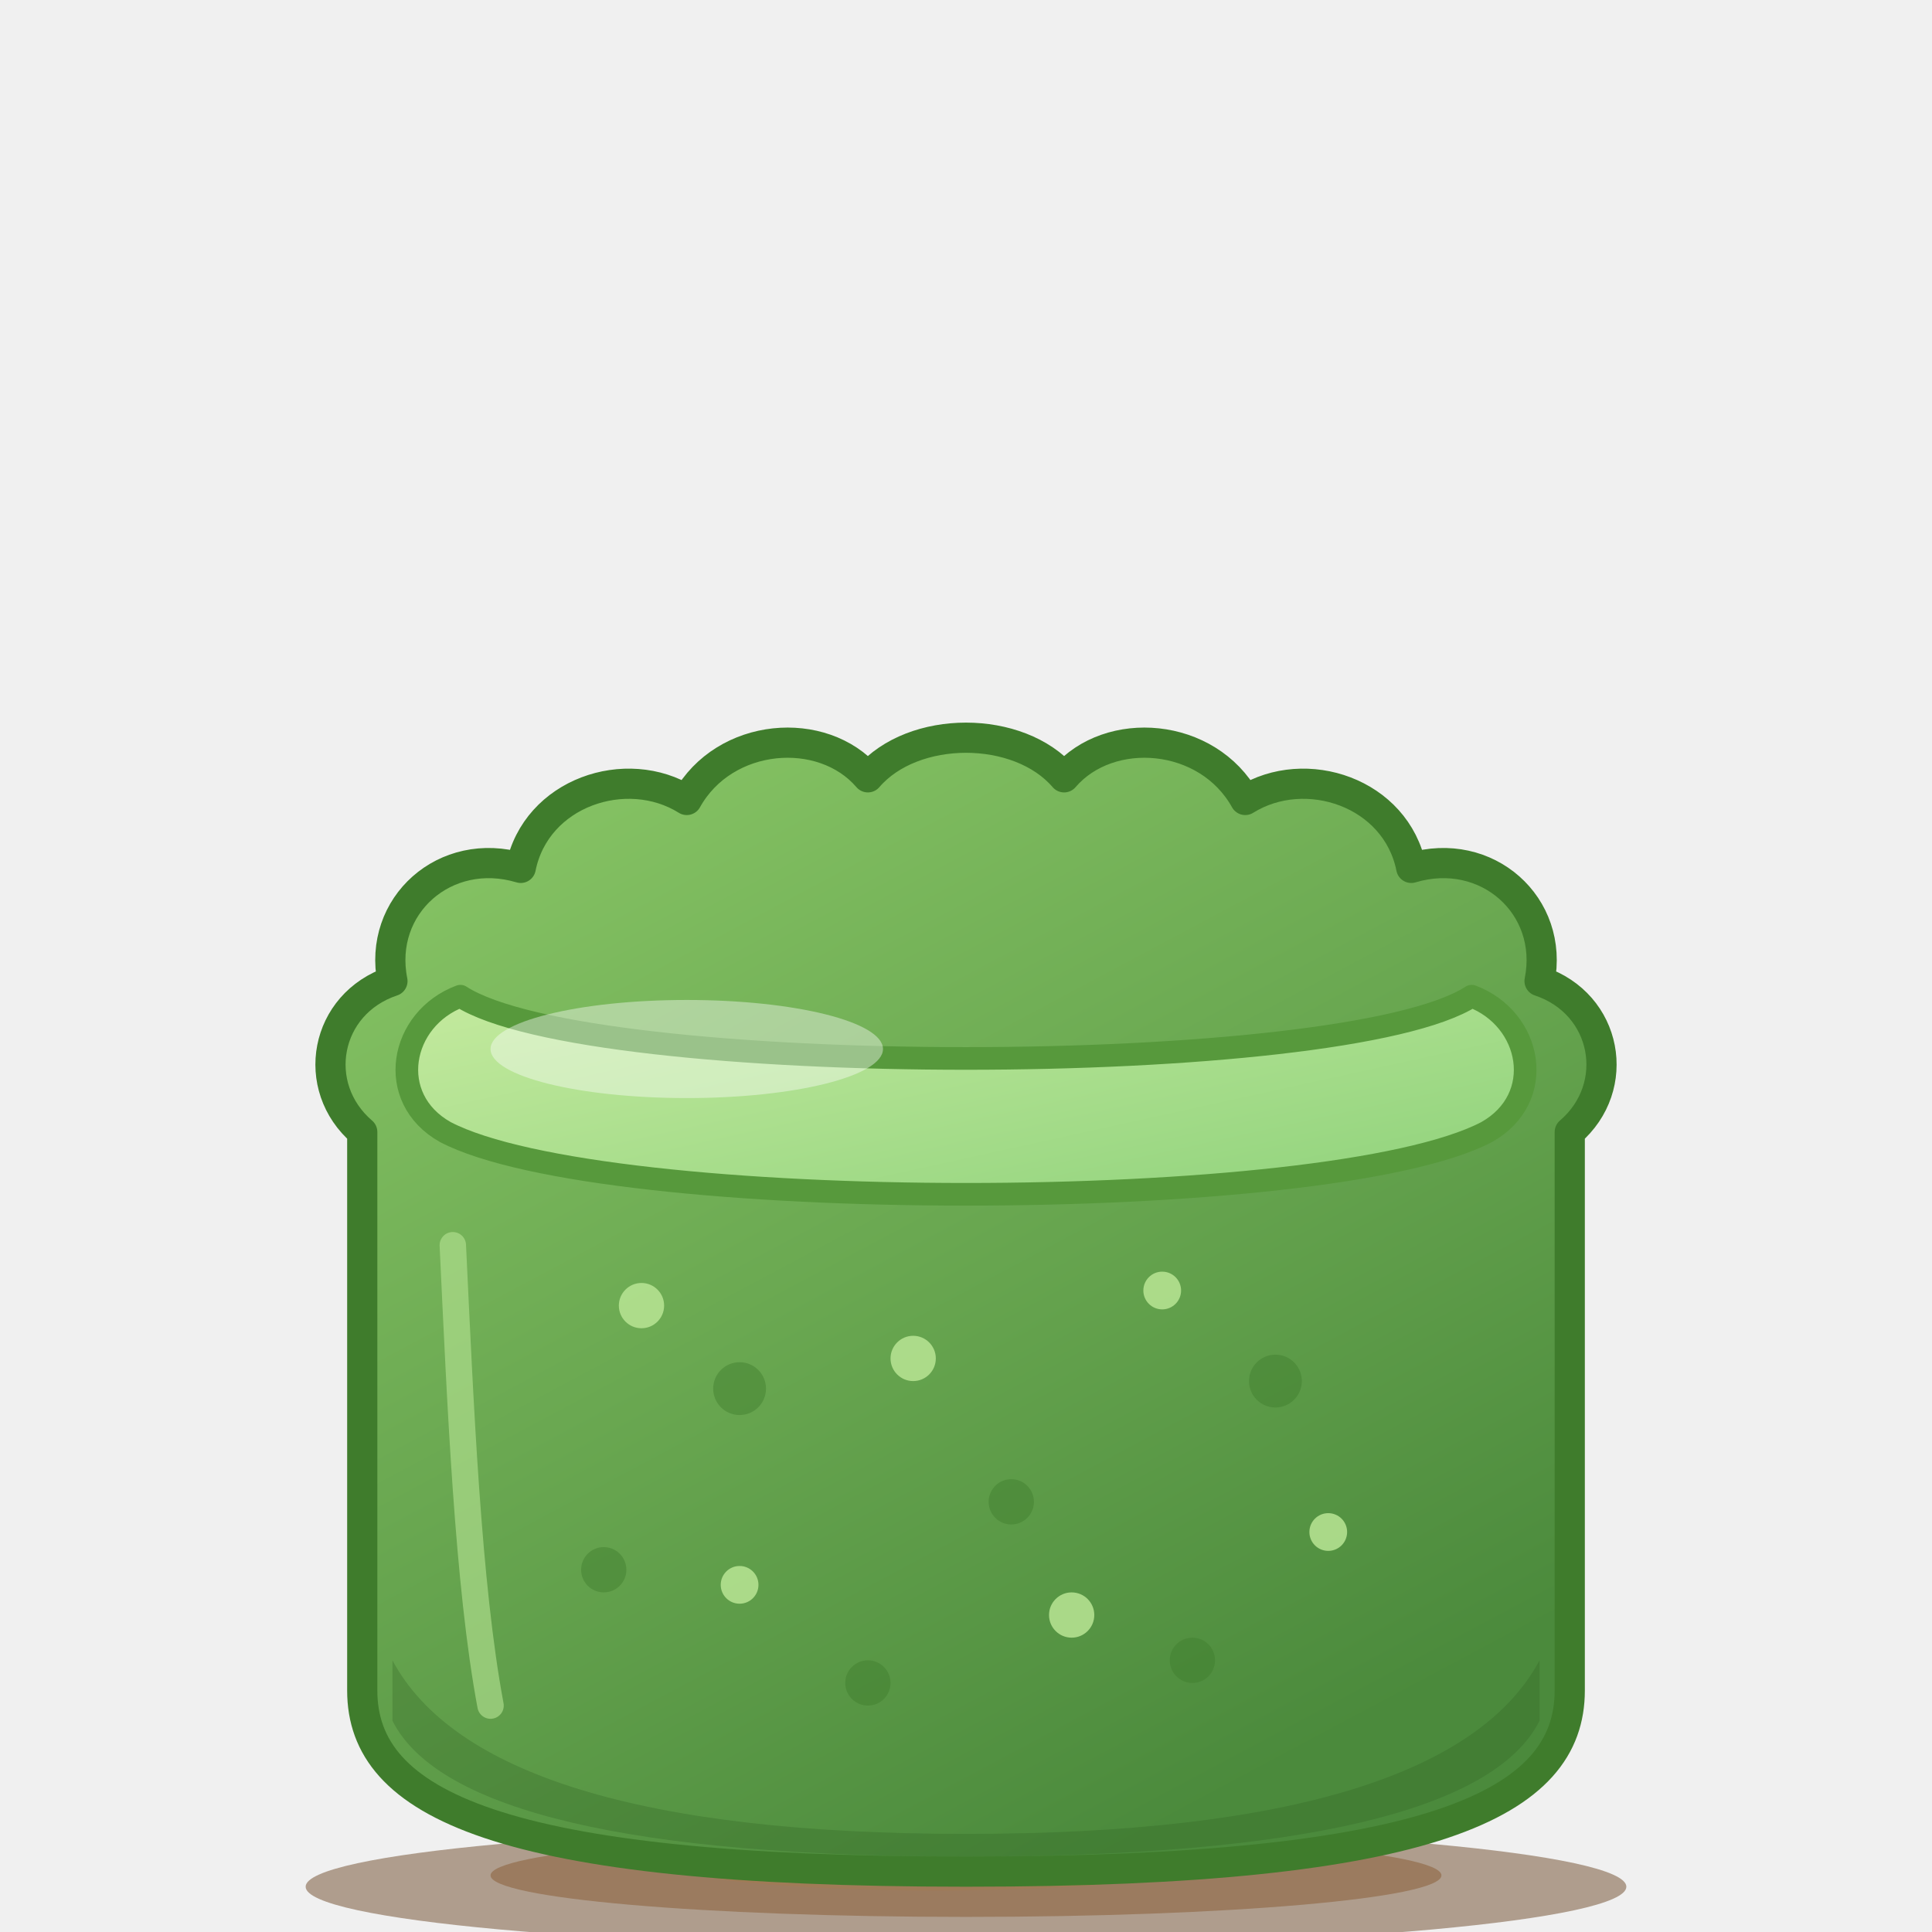
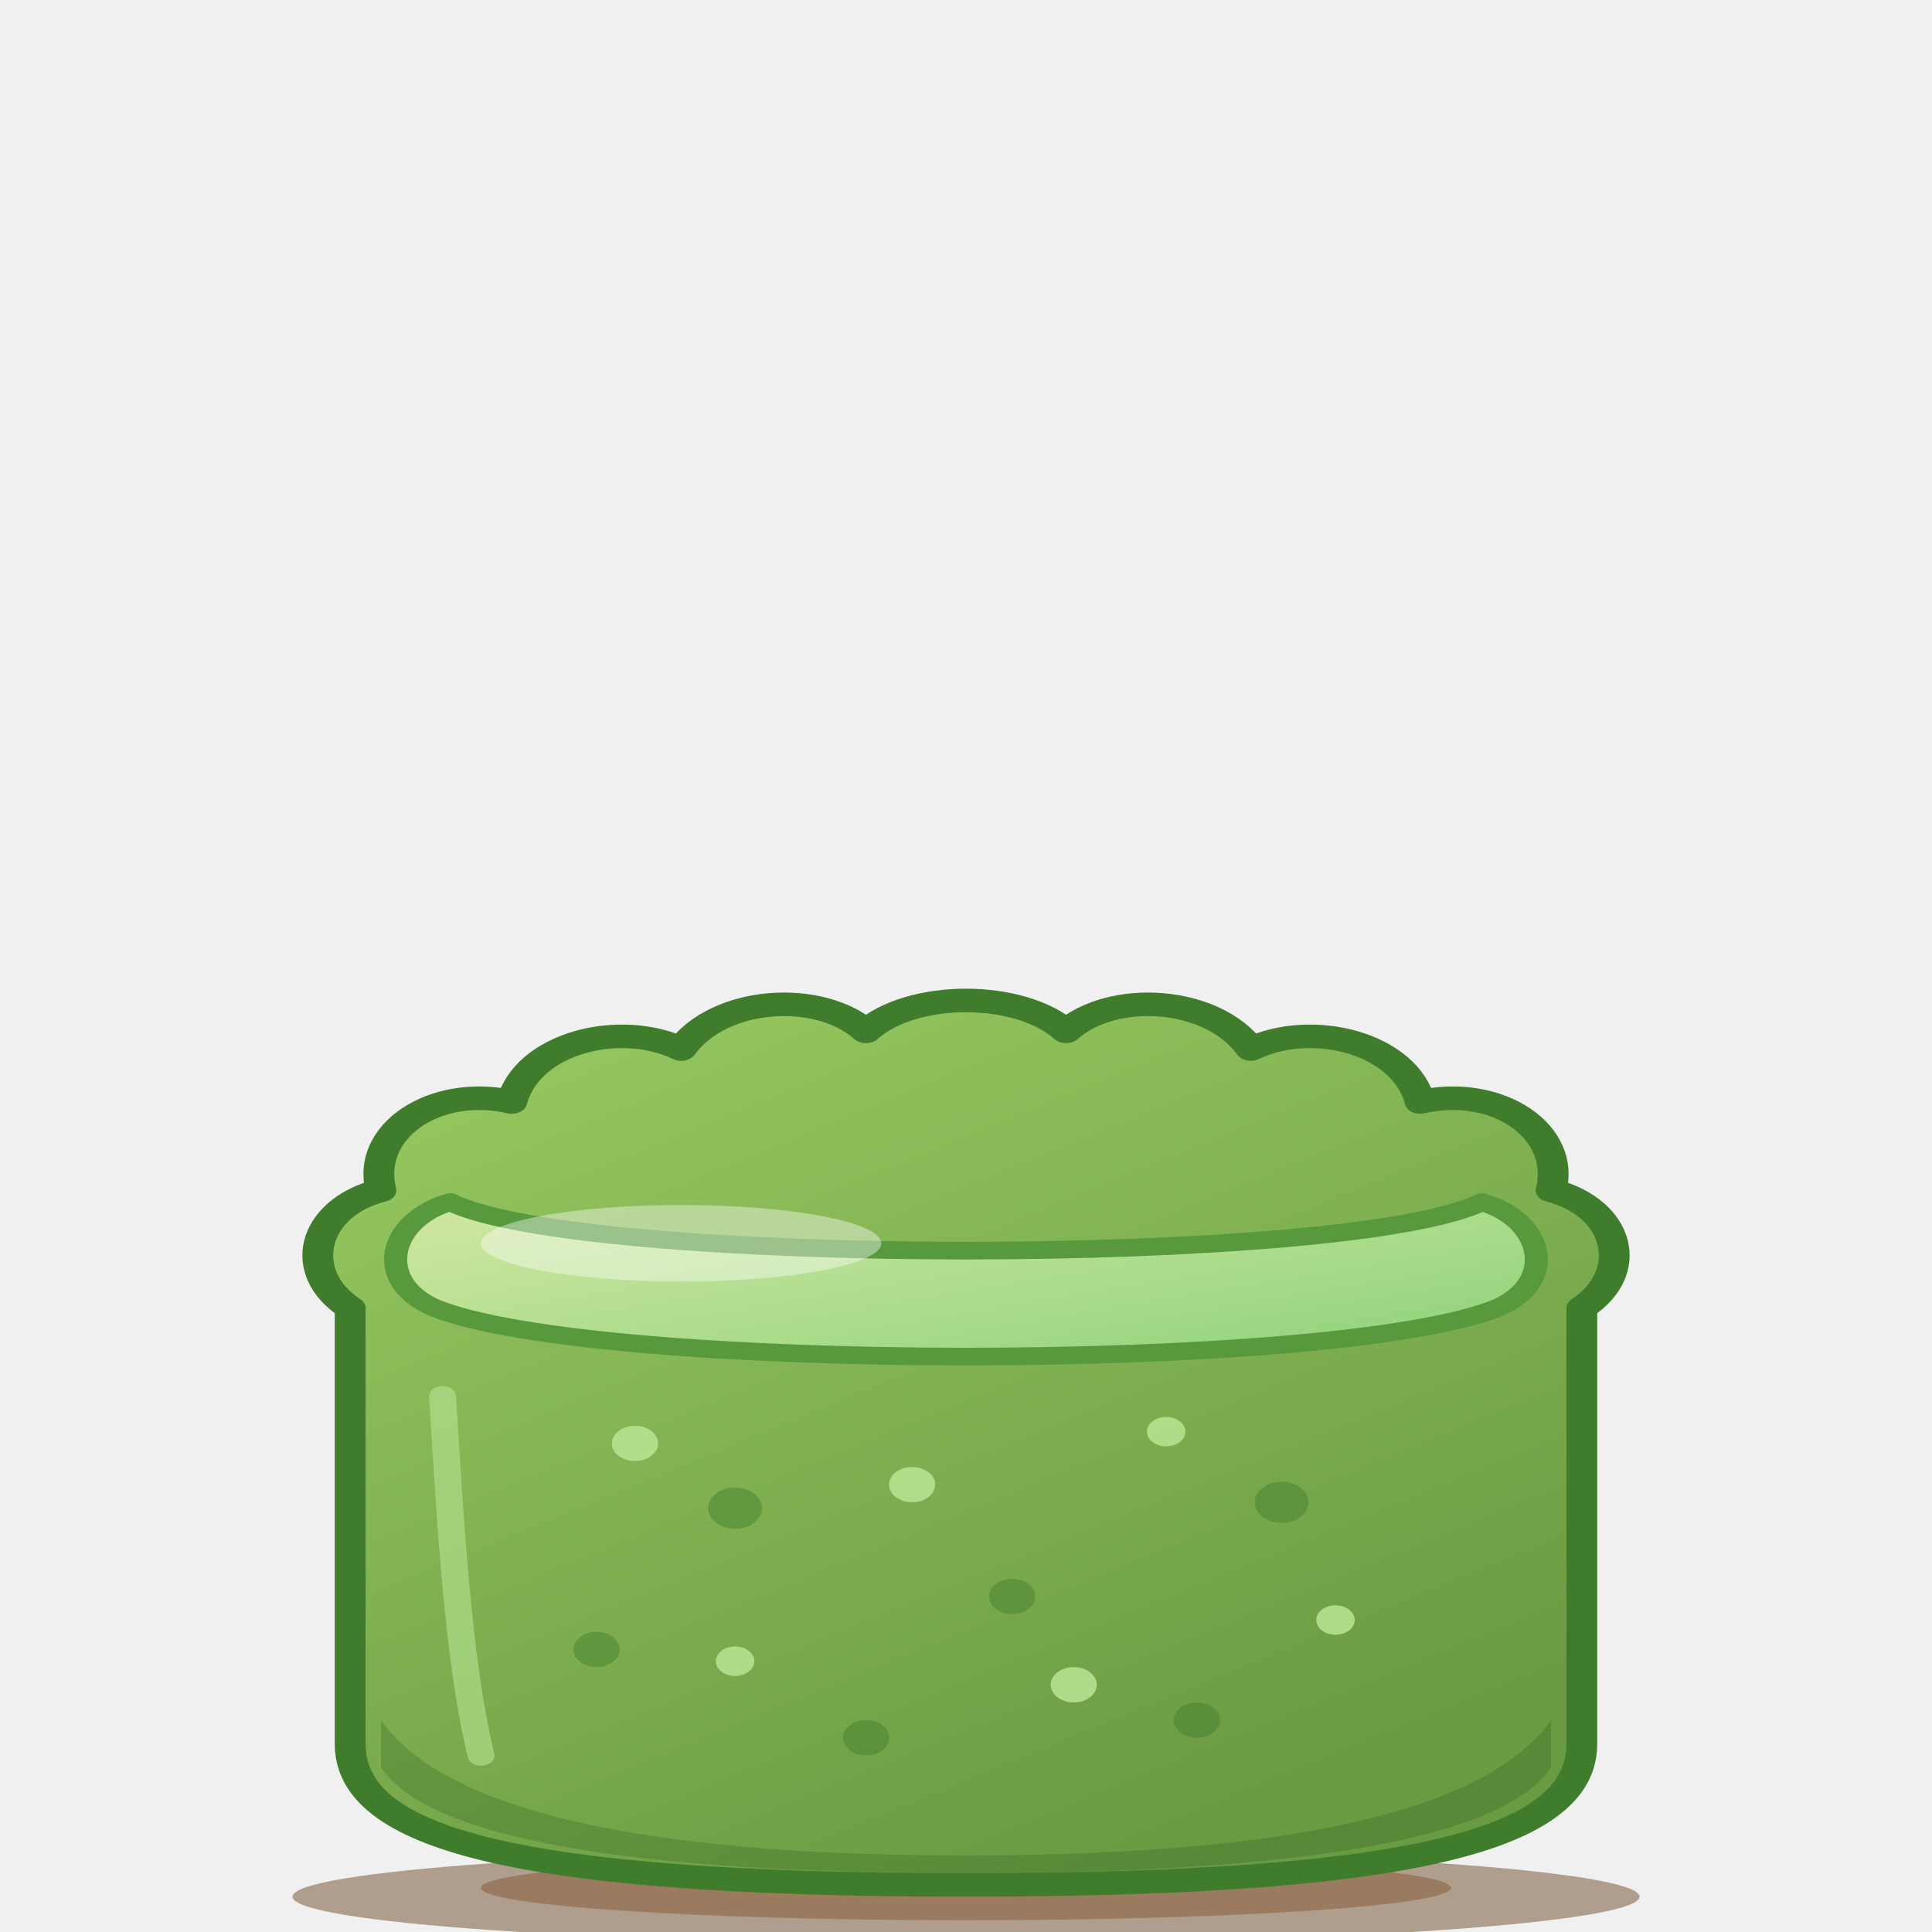
<svg xmlns="http://www.w3.org/2000/svg" width="512" height="512" viewBox="0 0 512 512">
  <defs>
    <linearGradient id="front" x1="0" y1="0" x2="0.6" y2="1">
-       <stop offset="0" stop-color="#8cc968" />
-       <stop offset="1" stop-color="#4b8a3c" />
+       <stop offset="0" stop-color="#9acb62" />
+       <stop offset="1" stop-color="#6a9a42" />
    </linearGradient>
    <linearGradient id="top" x1="0" y1="0" x2="1" y2="0.8">
-       <stop offset="0" stop-color="#c4ea9e" />
+       <stop offset="0" stop-color="#d2e8a0" />
      <stop offset="1" stop-color="#93d47e" />
    </linearGradient>
  </defs>
-   <ellipse cx="256" cy="500" rx="175" ry="16" fill="#6d4a2a" opacity="0.50" />
-   <ellipse cx="256" cy="497" rx="126" ry="11" fill="#8a5f38" opacity="0.55" />
-   <ellipse cx="248" cy="494" rx="70" ry="7" fill="#a4794e" opacity="0.45" />
-   <path d="M96 300 C82 288 86 266 104 260 C100 240 118 224 138 230 C142 210 166 202 182 212 C192 194 218 192 230 206 C242 192 270 192 282 206 C294 192 320 194 330 212 C346 202 370 210 374 230 C394 224 412 240 408 260 C426 266 430 288 416 300 L416 448 C416 478 380 496 256 496 C132 496 96 478 96 448 Z" fill="url(#front)" stroke="#3f7c2c" stroke-width="8" stroke-linejoin="round" />
-   <path d="M118 300 C160 322 352 322 394 300 C410 291 406 270 390 264 C356 286 156 286 122 264 C106 270 102 291 118 300 Z" fill="url(#top)" stroke="#57993c" stroke-width="6" stroke-linejoin="round" />
-   <ellipse cx="182" cy="278" rx="52" ry="13" fill="#ffffff" opacity="0.4" />
-   <path d="M120 330 C122 372 124 420 130 452" stroke="#b8e594" stroke-width="7" fill="none" stroke-linecap="round" opacity="0.6" />
-   <g fill="#3f7c2c" opacity="0.45">
-     <circle cx="196" cy="368" r="7" />
-     <circle cx="268" cy="398" r="6" />
-     <circle cx="338" cy="366" r="7" />
-     <circle cx="230" cy="446" r="6" />
-     <circle cx="316" cy="440" r="6" />
-     <circle cx="160" cy="416" r="6" />
+   <g transform="translate(256 512) scale(1.02 0.78) translate(-256 -512)">
+     <ellipse cx="256" cy="500" rx="175" ry="16" fill="#6d4a2a" opacity="0.50" />
+     <ellipse cx="256" cy="497" rx="126" ry="11" fill="#8a5f38" opacity="0.55" />
+     <ellipse cx="248" cy="494" rx="70" ry="7" fill="#a4794e" opacity="0.45" />
+     <path d="M96 300 C82 288 86 266 104 260 C100 240 118 224 138 230 C142 210 166 202 182 212 C192 194 218 192 230 206 C242 192 270 192 282 206 C294 192 320 194 330 212 C346 202 370 210 374 230 C394 224 412 240 408 260 C426 266 430 288 416 300 L416 448 C416 478 380 496 256 496 C132 496 96 478 96 448 Z" fill="url(#front)" stroke="#3f7c2c" stroke-width="8" stroke-linejoin="round" />
+     <path d="M118 300 C160 322 352 322 394 300 C410 291 406 270 390 264 C356 286 156 286 122 264 C106 270 102 291 118 300 Z" fill="url(#top)" stroke="#57993c" stroke-width="6" stroke-linejoin="round" />
+     <ellipse cx="182" cy="278" rx="52" ry="13" fill="#ffffff" opacity="0.4" />
+     <path d="M120 330 C122 372 124 420 130 452" stroke="#b8e594" stroke-width="7" fill="none" stroke-linecap="round" opacity="0.6" />
+     <g fill="#3f7c2c" opacity="0.45">
+       <circle cx="196" cy="368" r="7" />
+       <circle cx="268" cy="398" r="6" />
+       <circle cx="338" cy="366" r="7" />
+       <circle cx="230" cy="446" r="6" />
+       <circle cx="316" cy="440" r="6" />
+       <circle cx="160" cy="416" r="6" />
+     </g>
+     <g fill="#b8e594" opacity="0.85">
+       <circle cx="170" cy="346" r="6" />
+       <circle cx="242" cy="360" r="6" />
+       <circle cx="308" cy="342" r="5" />
+       <circle cx="196" cy="420" r="5" />
+       <circle cx="284" cy="428" r="6" />
+       <circle cx="352" cy="406" r="5" />
+     </g>
+     <path d="M104 440 C120 470 170 486 256 486 C342 486 392 470 408 440 L408 456 C396 480 344 492 256 492 C168 492 116 480 104 456 Z" fill="#2f6023" opacity="0.30" />
  </g>
-   <g fill="#b8e594" opacity="0.85">
-     <circle cx="170" cy="346" r="6" />
-     <circle cx="242" cy="360" r="6" />
-     <circle cx="308" cy="342" r="5" />
-     <circle cx="196" cy="420" r="5" />
-     <circle cx="284" cy="428" r="6" />
-     <circle cx="352" cy="406" r="5" />
-   </g>
-   <path d="M104 440 C120 470 170 486 256 486 C342 486 392 470 408 440 L408 456 C396 480 344 492 256 492 C168 492 116 480 104 456 Z" fill="#2f6023" opacity="0.30" />
</svg>
